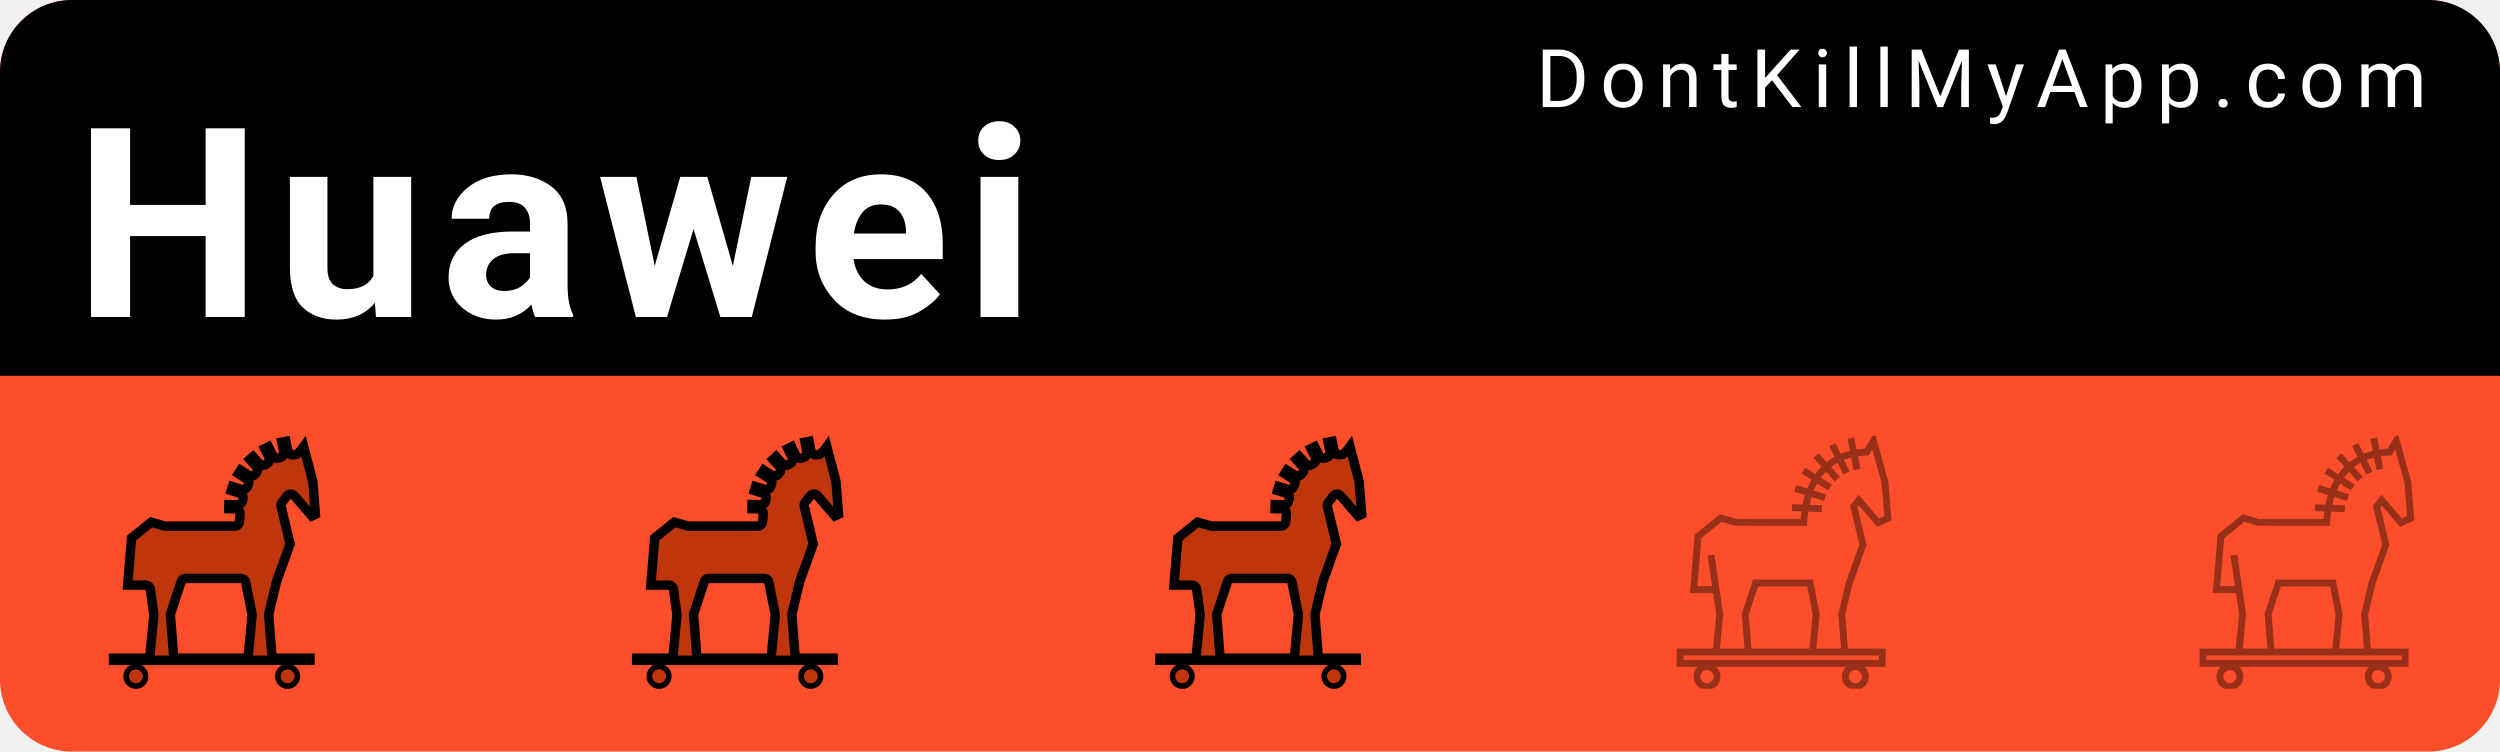
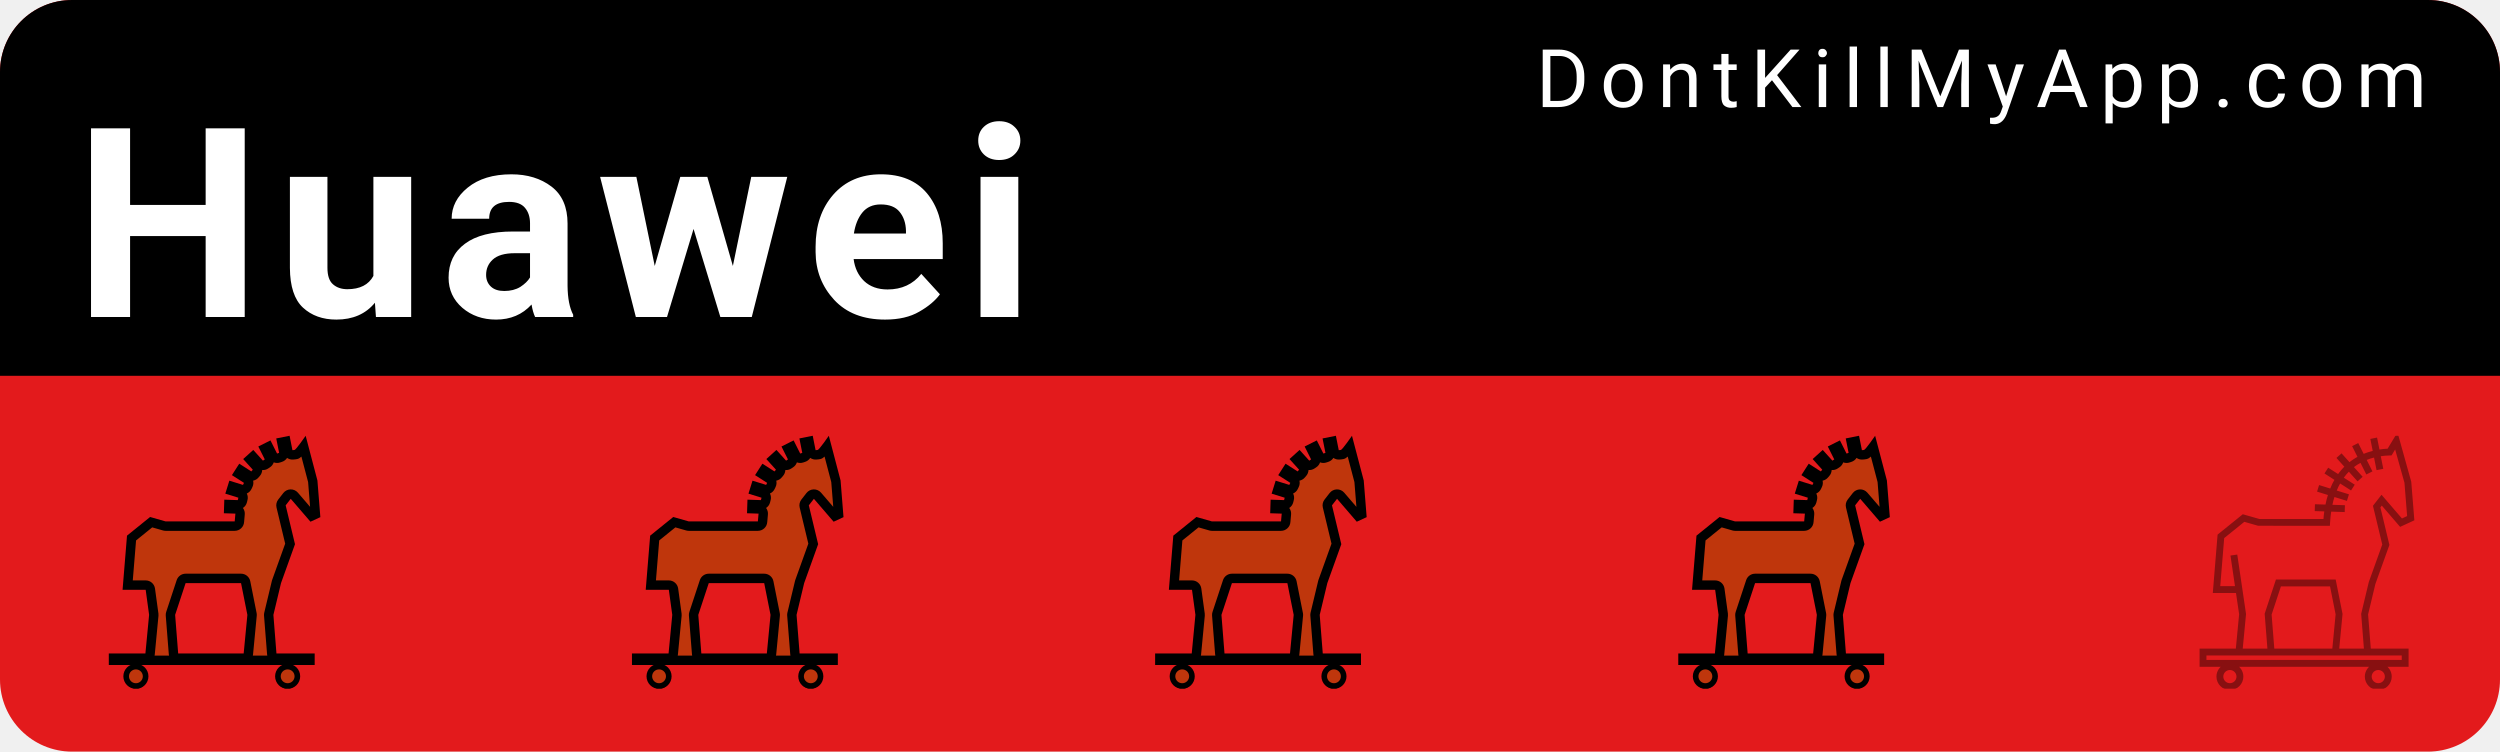
<svg xmlns="http://www.w3.org/2000/svg" width="153mm" height="46mm" viewBox="0 0 153 46" version="1.1" id="svg8">
  <defs id="defs2" />
  <g id="layer1" transform="translate(0,-251)">
-     <rect style="color:#000000;clip-rule:nonzero;display:inline;overflow:visible;visibility:visible;opacity:1;isolation:auto;mix-blend-mode:normal;color-interpolation:sRGB;color-interpolation-filters:linearRGB;solid-color:#000000;solid-opacity:1;fill:#fc4e2a;fill-opacity:1;fill-rule:nonzero;stroke:none;stroke-width:0.529;stroke-linecap:round;stroke-linejoin:miter;stroke-miterlimit:4;stroke-dasharray:none;stroke-dashoffset:0;stroke-opacity:1;color-rendering:auto;image-rendering:auto;shape-rendering:auto;text-rendering:auto;enable-background:accumulate" id="bkg" width="153" height="46" x="6.5503158e-15" y="251" rx="4.416" ry="4.416" />
+     <rect style="color:#000000;clip-rule:nonzero;display:inline;overflow:visible;visibility:visible;opacity:1;isolation:auto;mix-blend-mode:normal;color-interpolation:sRGB;color-interpolation-filters:linearRGB;solid-color:#000000;solid-opacity:1;fill:#e31a1c;fill-opacity:1;fill-rule:nonzero;stroke:none;stroke-width:0.529;stroke-linecap:round;stroke-linejoin:miter;stroke-miterlimit:4;stroke-dasharray:none;stroke-dashoffset:0;stroke-opacity:1;color-rendering:auto;image-rendering:auto;shape-rendering:auto;text-rendering:auto;enable-background:accumulate" id="bkg" width="153" height="46" x="6.5503158e-15" y="251" rx="4.416" ry="4.416" />
    <path style="color:#000000;clip-rule:nonzero;display:inline;overflow:visible;visibility:visible;opacity:1;isolation:auto;mix-blend-mode:normal;color-interpolation:sRGB;color-interpolation-filters:linearRGB;solid-color:#000000;solid-opacity:1;fill:#000000;fill-opacity:1;fill-rule:nonzero;stroke:none;stroke-width:2;stroke-linecap:round;stroke-linejoin:miter;stroke-miterlimit:4;stroke-dasharray:none;stroke-dashoffset:0;stroke-opacity:1;color-rendering:auto;image-rendering:auto;shape-rendering:auto;text-rendering:auto;enable-background:accumulate" d="M 16.689,0 C 7.443,0 0,7.443 0,16.689 V 86.93 H 578.268 V 16.689 C 578.268,7.443 570.824,0 561.578,0 Z" id="bkgtop" transform="matrix(0.2645833,0,0,0.2645833,0,251)" />
    <text xml:space="preserve" style="font-style:normal;font-variant:normal;font-weight:300;font-stretch:normal;font-size:9.648px;line-height:0%;font-family:Roboto;-inkscape-font-specification:'Roboto Light';text-align:start;letter-spacing:0.685px;word-spacing:0px;writing-mode:lr-tb;text-anchor:start;fill:#ffffff;fill-opacity:1;stroke:none;stroke-width:0.201px;stroke-linecap:butt;stroke-linejoin:miter;stroke-opacity:1" x="94.007" y="257.55" id="link">
      <tspan id="tspan817" x="94.007" y="257.55" style="font-style:normal;font-variant:normal;font-weight:normal;font-stretch:normal;font-size:4.939px;font-family:Roboto;-inkscape-font-specification:Roboto;fill:#ffffff;stroke-width:0.201px">DontKillMyApp.com</tspan>
    </text>
    <text xml:space="preserve" style="font-style:normal;font-variant:normal;font-weight:bold;font-stretch:normal;font-size:12.7px;line-height:0%;font-family:Roboto;-inkscape-font-specification:'Roboto Bold';text-align:start;letter-spacing:0.902px;word-spacing:0px;writing-mode:lr-tb;text-anchor:start;fill:#ffffff;fill-opacity:1;stroke:none;stroke-width:0.265px;stroke-linecap:butt;stroke-linejoin:miter;stroke-opacity:1" x="4.538" y="270.402" id="vendor">
      <tspan id="tspan821" x="4.538" y="270.402" style="font-style:normal;font-variant:normal;font-weight:bold;font-stretch:normal;font-size:16.228px;font-family:Roboto;-inkscape-font-specification:'Roboto Bold';fill:#ffffff;stroke-width:0.265px">Huawei</tspan>
    </text>
    <g id="poo1" transform="matrix(0.01510025,0,0,0.01510025,5.393161,277.6693)">
      <svg version="1.1" x="0px" y="0px" viewBox="0 0 75.284 90" xml:space="preserve" id="svg14" width="1025" height="1025">
        <defs id="defs18" />
        <g id="g8" transform="translate(-12.358,-5)">
          <circle cx="75.88" cy="91.367" r="3.633" id="circle2" />
          <circle cx="22.104" cy="91.367" r="3.633" id="circle4" />
          <path d="M 70.933,68.74 73.642,57.429 78.616,43.583 75.297,29.754 77.107,27.43 84.123,35.584 87.642,33.96 86.598,20.908 82.413,5 c 0,0 -3.433,5.014 -3.983,5.058 -0.235,0.019 -0.476,0.041 -0.722,0.067 L 76.688,5 l -4.743,0.945 1.024,5.144 c -0.243,0.075 -0.487,0.155 -0.731,0.24 L 69.89,6.65 l -4.323,2.168 2.307,4.599 c -0.223,0.141 -0.444,0.287 -0.665,0.44 l -3.435,-3.814 -3.593,3.237 3.418,3.794 c -0.176,0.2 -0.351,0.402 -0.523,0.613 l -4.3,-2.751 -2.606,4.074 4.293,2.746 c -0.119,0.237 -0.234,0.483 -0.348,0.73 l -4.859,-1.507 -1.434,4.619 4.649,1.442 c -0.076,0.278 -0.144,0.567 -0.214,0.855 l -4.794,-0.156 -0.157,4.834 4.106,0.133 C 57.309,33.6 57.22,34.517 57.165,35.481 H 32.587 L 27.056,33.9 18.837,40.539 17.255,59.821 h 8.228 l 1.219,8.917 -1.315,13.722 H 12.358 v 4.115 H 85.623 V 82.46 H 72.017 Z M 37.046,82.462 35.962,68.74 39.693,57.429 h 19.724 l 2.255,11.311 -1.315,13.722 z" id="path6" />
        </g>
        <g transform="translate(-12.358,-5)" id="g821" style="fill:#bf360c;fill-opacity:1">
          <circle id="circle815" r="3.633" cy="91.367" cx="75.88" style="fill:#bf360c;fill-opacity:1" />
          <circle id="circle817" r="3.633" cy="91.367" cx="22.104" style="fill:#bf360c;fill-opacity:1" />
          <path style="fill:#bf360c;fill-opacity:1" id="path819" d="m 80.895,12.396 c -0.113,0.103 -0.209,0.199 -0.396,0.332 -0.277,0.196 -0.575,0.57 -1.801,0.668 -0.217,0.018 -0.43,0.037 -0.639,0.059 A 3.349,3.349 0 0 1 75.799,12.875 3.349,3.349 0 0 1 73.957,14.289 c -0.218,0.067 -0.424,0.134 -0.617,0.201 a 3.349,3.349 0 0 1 -2.287,-0.029 3.349,3.349 0 0 1 -1.391,1.787 c -0.185,0.117 -0.365,0.237 -0.547,0.363 a 3.349,3.349 0 0 1 -2.172,0.582 3.349,3.349 0 0 1 -0.83,2.094 c -0.165,0.188 -0.312,0.357 -0.441,0.516 a 3.349,3.349 0 0 1 -1.957,1.172 3.349,3.349 0 0 1 -0.26,2.283 c -0.088,0.176 -0.188,0.392 -0.299,0.633 a 3.349,3.349 0 0 1 -1.688,1.656 3.349,3.349 0 0 1 0.232,2.375 c -0.052,0.19 -0.113,0.451 -0.189,0.764 a 3.349,3.349 0 0 1 -1.422,2.008 3.349,3.349 0 0 1 0.648,2.395 c -0.099,0.856 -0.18,1.707 -0.23,2.584 a 3.349,3.349 0 0 1 -3.344,3.158 H 32.588 a 3.349,3.349 0 0 1 -0.92,-0.129 l -3.859,-1.104 -5.75,4.645 -1.168,14.229 h 4.592 a 3.349,3.349 0 0 1 3.318,2.896 l 1.219,8.918 a 3.349,3.349 0 0 1 0.016,0.773 L 28.721,82.781 a 3.349,3.349 0 0 1 -0.078,0.443 h 5.148 a 3.349,3.349 0 0 1 -0.082,-0.498 L 32.625,69.004 a 3.349,3.349 0 0 1 0.158,-1.312 l 3.73,-11.311 a 3.349,3.349 0 0 1 3.18,-2.301 h 19.725 a 3.349,3.349 0 0 1 3.285,2.695 l 2.254,11.311 a 3.349,3.349 0 0 1 0.049,0.975 l -1.314,13.723 a 3.349,3.349 0 0 1 -0.076,0.441 h 5.146 a 3.349,3.349 0 0 1 -0.082,-0.5 L 67.596,69.004 a 3.349,3.349 0 0 1 0.08,-1.043 l 2.709,-11.311 a 3.349,3.349 0 0 1 0.105,-0.354 L 75.125,43.391 72.041,30.535 a 3.349,3.349 0 0 1 0.613,-2.84 l 1.811,-2.324 a 3.349,3.349 0 0 1 5.182,-0.125 l 4.342,5.047 -0.705,-8.82 z" />
        </g>
        <circle style="color:#000000;clip-rule:nonzero;display:inline;overflow:visible;visibility:visible;opacity:1;isolation:auto;mix-blend-mode:normal;color-interpolation:sRGB;color-interpolation-filters:linearRGB;solid-color:#000000;solid-opacity:1;fill:#bf360c;fill-opacity:1;fill-rule:nonzero;stroke:#000000;stroke-width:2;stroke-linecap:round;stroke-linejoin:miter;stroke-miterlimit:4;stroke-dasharray:none;stroke-dashoffset:0;stroke-opacity:1;color-rendering:auto;image-rendering:auto;shape-rendering:auto;text-rendering:auto;enable-background:accumulate" id="path2590" cx="9.644" cy="85.599" r="3.464" />
        <circle r="3.464" cy="85.599" cx="63.644" id="circle2592" style="color:#000000;clip-rule:nonzero;display:inline;overflow:visible;visibility:visible;opacity:1;isolation:auto;mix-blend-mode:normal;color-interpolation:sRGB;color-interpolation-filters:linearRGB;solid-color:#000000;solid-opacity:1;fill:#bf360c;fill-opacity:1;fill-rule:nonzero;stroke:#000000;stroke-width:2;stroke-linecap:round;stroke-linejoin:miter;stroke-miterlimit:4;stroke-dasharray:none;stroke-dashoffset:0;stroke-opacity:1;color-rendering:auto;image-rendering:auto;shape-rendering:auto;text-rendering:auto;enable-background:accumulate" />
      </svg>
    </g>
    <g transform="matrix(0.01510025,0,0,0.01510025,37.41043,277.6693)" id="poo2">
      <svg version="1.1" x="0px" y="0px" viewBox="0 0 75.284 90" xml:space="preserve" id="svg14" width="1025" height="1025">
        <defs id="defs18" />
        <g id="g8" transform="translate(-12.358,-5)">
          <circle cx="75.88" cy="91.367" r="3.633" id="circle2" />
          <circle cx="22.104" cy="91.367" r="3.633" id="circle4" />
          <path d="M 70.933,68.74 73.642,57.429 78.616,43.583 75.297,29.754 77.107,27.43 84.123,35.584 87.642,33.96 86.598,20.908 82.413,5 c 0,0 -3.433,5.014 -3.983,5.058 -0.235,0.019 -0.476,0.041 -0.722,0.067 L 76.688,5 l -4.743,0.945 1.024,5.144 c -0.243,0.075 -0.487,0.155 -0.731,0.24 L 69.89,6.65 l -4.323,2.168 2.307,4.599 c -0.223,0.141 -0.444,0.287 -0.665,0.44 l -3.435,-3.814 -3.593,3.237 3.418,3.794 c -0.176,0.2 -0.351,0.402 -0.523,0.613 l -4.3,-2.751 -2.606,4.074 4.293,2.746 c -0.119,0.237 -0.234,0.483 -0.348,0.73 l -4.859,-1.507 -1.434,4.619 4.649,1.442 c -0.076,0.278 -0.144,0.567 -0.214,0.855 l -4.794,-0.156 -0.157,4.834 4.106,0.133 C 57.309,33.6 57.22,34.517 57.165,35.481 H 32.587 L 27.056,33.9 18.837,40.539 17.255,59.821 h 8.228 l 1.219,8.917 -1.315,13.722 H 12.358 v 4.115 H 85.623 V 82.46 H 72.017 Z M 37.046,82.462 35.962,68.74 39.693,57.429 h 19.724 l 2.255,11.311 -1.315,13.722 z" id="path6" />
        </g>
        <g transform="translate(-12.358,-5)" id="g821" style="fill:#bf360c;fill-opacity:1">
          <circle id="circle815" r="3.633" cy="91.367" cx="75.88" style="fill:#bf360c;fill-opacity:1" />
          <circle id="circle817" r="3.633" cy="91.367" cx="22.104" style="fill:#bf360c;fill-opacity:1" />
          <path style="fill:#bf360c;fill-opacity:1" id="path819" d="m 80.895,12.396 c -0.113,0.103 -0.209,0.199 -0.396,0.332 -0.277,0.196 -0.575,0.57 -1.801,0.668 -0.217,0.018 -0.43,0.037 -0.639,0.059 A 3.349,3.349 0 0 1 75.799,12.875 3.349,3.349 0 0 1 73.957,14.289 c -0.218,0.067 -0.424,0.134 -0.617,0.201 a 3.349,3.349 0 0 1 -2.287,-0.029 3.349,3.349 0 0 1 -1.391,1.787 c -0.185,0.117 -0.365,0.237 -0.547,0.363 a 3.349,3.349 0 0 1 -2.172,0.582 3.349,3.349 0 0 1 -0.83,2.094 c -0.165,0.188 -0.312,0.357 -0.441,0.516 a 3.349,3.349 0 0 1 -1.957,1.172 3.349,3.349 0 0 1 -0.26,2.283 c -0.088,0.176 -0.188,0.392 -0.299,0.633 a 3.349,3.349 0 0 1 -1.688,1.656 3.349,3.349 0 0 1 0.232,2.375 c -0.052,0.19 -0.113,0.451 -0.189,0.764 a 3.349,3.349 0 0 1 -1.422,2.008 3.349,3.349 0 0 1 0.648,2.395 c -0.099,0.856 -0.18,1.707 -0.23,2.584 a 3.349,3.349 0 0 1 -3.344,3.158 H 32.588 a 3.349,3.349 0 0 1 -0.92,-0.129 l -3.859,-1.104 -5.75,4.645 -1.168,14.229 h 4.592 a 3.349,3.349 0 0 1 3.318,2.896 l 1.219,8.918 a 3.349,3.349 0 0 1 0.016,0.773 L 28.721,82.781 a 3.349,3.349 0 0 1 -0.078,0.443 h 5.148 a 3.349,3.349 0 0 1 -0.082,-0.498 L 32.625,69.004 a 3.349,3.349 0 0 1 0.158,-1.312 l 3.73,-11.311 a 3.349,3.349 0 0 1 3.18,-2.301 h 19.725 a 3.349,3.349 0 0 1 3.285,2.695 l 2.254,11.311 a 3.349,3.349 0 0 1 0.049,0.975 l -1.314,13.723 a 3.349,3.349 0 0 1 -0.076,0.441 h 5.146 a 3.349,3.349 0 0 1 -0.082,-0.5 L 67.596,69.004 a 3.349,3.349 0 0 1 0.08,-1.043 l 2.709,-11.311 a 3.349,3.349 0 0 1 0.105,-0.354 L 75.125,43.391 72.041,30.535 a 3.349,3.349 0 0 1 0.613,-2.84 l 1.811,-2.324 a 3.349,3.349 0 0 1 5.182,-0.125 l 4.342,5.047 -0.705,-8.82 z" />
        </g>
        <circle style="color:#000000;clip-rule:nonzero;display:inline;overflow:visible;visibility:visible;opacity:1;isolation:auto;mix-blend-mode:normal;color-interpolation:sRGB;color-interpolation-filters:linearRGB;solid-color:#000000;solid-opacity:1;fill:#bf360c;fill-opacity:1;fill-rule:nonzero;stroke:#000000;stroke-width:2;stroke-linecap:round;stroke-linejoin:miter;stroke-miterlimit:4;stroke-dasharray:none;stroke-dashoffset:0;stroke-opacity:1;color-rendering:auto;image-rendering:auto;shape-rendering:auto;text-rendering:auto;enable-background:accumulate" id="path2590" cx="9.644" cy="85.599" r="3.464" />
        <circle r="3.464" cy="85.599" cx="63.644" id="circle2592" style="color:#000000;clip-rule:nonzero;display:inline;overflow:visible;visibility:visible;opacity:1;isolation:auto;mix-blend-mode:normal;color-interpolation:sRGB;color-interpolation-filters:linearRGB;solid-color:#000000;solid-opacity:1;fill:#bf360c;fill-opacity:1;fill-rule:nonzero;stroke:#000000;stroke-width:2;stroke-linecap:round;stroke-linejoin:miter;stroke-miterlimit:4;stroke-dasharray:none;stroke-dashoffset:0;stroke-opacity:1;color-rendering:auto;image-rendering:auto;shape-rendering:auto;text-rendering:auto;enable-background:accumulate" />
      </svg>
    </g>
    <g id="poo3" transform="matrix(0.01510025,0,0,0.01510025,69.4277,277.6693)">
      <svg version="1.1" x="0px" y="0px" viewBox="0 0 75.284 90" xml:space="preserve" id="svg14" width="1025" height="1025">
        <defs id="defs18" />
        <g id="g8" transform="translate(-12.358,-5)">
          <circle cx="75.88" cy="91.367" r="3.633" id="circle2" />
          <circle cx="22.104" cy="91.367" r="3.633" id="circle4" />
          <path d="M 70.933,68.74 73.642,57.429 78.616,43.583 75.297,29.754 77.107,27.43 84.123,35.584 87.642,33.96 86.598,20.908 82.413,5 c 0,0 -3.433,5.014 -3.983,5.058 -0.235,0.019 -0.476,0.041 -0.722,0.067 L 76.688,5 l -4.743,0.945 1.024,5.144 c -0.243,0.075 -0.487,0.155 -0.731,0.24 L 69.89,6.65 l -4.323,2.168 2.307,4.599 c -0.223,0.141 -0.444,0.287 -0.665,0.44 l -3.435,-3.814 -3.593,3.237 3.418,3.794 c -0.176,0.2 -0.351,0.402 -0.523,0.613 l -4.3,-2.751 -2.606,4.074 4.293,2.746 c -0.119,0.237 -0.234,0.483 -0.348,0.73 l -4.859,-1.507 -1.434,4.619 4.649,1.442 c -0.076,0.278 -0.144,0.567 -0.214,0.855 l -4.794,-0.156 -0.157,4.834 4.106,0.133 C 57.309,33.6 57.22,34.517 57.165,35.481 H 32.587 L 27.056,33.9 18.837,40.539 17.255,59.821 h 8.228 l 1.219,8.917 -1.315,13.722 H 12.358 v 4.115 H 85.623 V 82.46 H 72.017 Z M 37.046,82.462 35.962,68.74 39.693,57.429 h 19.724 l 2.255,11.311 -1.315,13.722 z" id="path6" />
        </g>
        <g transform="translate(-12.358,-5)" id="g821" style="fill:#bf360c;fill-opacity:1">
          <circle id="circle815" r="3.633" cy="91.367" cx="75.88" style="fill:#bf360c;fill-opacity:1" />
          <circle id="circle817" r="3.633" cy="91.367" cx="22.104" style="fill:#bf360c;fill-opacity:1" />
          <path style="fill:#bf360c;fill-opacity:1" id="path819" d="m 80.895,12.396 c -0.113,0.103 -0.209,0.199 -0.396,0.332 -0.277,0.196 -0.575,0.57 -1.801,0.668 -0.217,0.018 -0.43,0.037 -0.639,0.059 A 3.349,3.349 0 0 1 75.799,12.875 3.349,3.349 0 0 1 73.957,14.289 c -0.218,0.067 -0.424,0.134 -0.617,0.201 a 3.349,3.349 0 0 1 -2.287,-0.029 3.349,3.349 0 0 1 -1.391,1.787 c -0.185,0.117 -0.365,0.237 -0.547,0.363 a 3.349,3.349 0 0 1 -2.172,0.582 3.349,3.349 0 0 1 -0.83,2.094 c -0.165,0.188 -0.312,0.357 -0.441,0.516 a 3.349,3.349 0 0 1 -1.957,1.172 3.349,3.349 0 0 1 -0.26,2.283 c -0.088,0.176 -0.188,0.392 -0.299,0.633 a 3.349,3.349 0 0 1 -1.688,1.656 3.349,3.349 0 0 1 0.232,2.375 c -0.052,0.19 -0.113,0.451 -0.189,0.764 a 3.349,3.349 0 0 1 -1.422,2.008 3.349,3.349 0 0 1 0.648,2.395 c -0.099,0.856 -0.18,1.707 -0.23,2.584 a 3.349,3.349 0 0 1 -3.344,3.158 H 32.588 a 3.349,3.349 0 0 1 -0.92,-0.129 l -3.859,-1.104 -5.75,4.645 -1.168,14.229 h 4.592 a 3.349,3.349 0 0 1 3.318,2.896 l 1.219,8.918 a 3.349,3.349 0 0 1 0.016,0.773 L 28.721,82.781 a 3.349,3.349 0 0 1 -0.078,0.443 h 5.148 a 3.349,3.349 0 0 1 -0.082,-0.498 L 32.625,69.004 a 3.349,3.349 0 0 1 0.158,-1.312 l 3.73,-11.311 a 3.349,3.349 0 0 1 3.18,-2.301 h 19.725 a 3.349,3.349 0 0 1 3.285,2.695 l 2.254,11.311 a 3.349,3.349 0 0 1 0.049,0.975 l -1.314,13.723 a 3.349,3.349 0 0 1 -0.076,0.441 h 5.146 a 3.349,3.349 0 0 1 -0.082,-0.5 L 67.596,69.004 a 3.349,3.349 0 0 1 0.08,-1.043 l 2.709,-11.311 a 3.349,3.349 0 0 1 0.105,-0.354 L 75.125,43.391 72.041,30.535 a 3.349,3.349 0 0 1 0.613,-2.84 l 1.811,-2.324 a 3.349,3.349 0 0 1 5.182,-0.125 l 4.342,5.047 -0.705,-8.82 z" />
        </g>
        <circle style="color:#000000;clip-rule:nonzero;display:inline;overflow:visible;visibility:visible;opacity:1;isolation:auto;mix-blend-mode:normal;color-interpolation:sRGB;color-interpolation-filters:linearRGB;solid-color:#000000;solid-opacity:1;fill:#bf360c;fill-opacity:1;fill-rule:nonzero;stroke:#000000;stroke-width:2;stroke-linecap:round;stroke-linejoin:miter;stroke-miterlimit:4;stroke-dasharray:none;stroke-dashoffset:0;stroke-opacity:1;color-rendering:auto;image-rendering:auto;shape-rendering:auto;text-rendering:auto;enable-background:accumulate" id="path2590" cx="9.644" cy="85.599" r="3.464" />
        <circle r="3.464" cy="85.599" cx="63.644" id="circle2592" style="color:#000000;clip-rule:nonzero;display:inline;overflow:visible;visibility:visible;opacity:1;isolation:auto;mix-blend-mode:normal;color-interpolation:sRGB;color-interpolation-filters:linearRGB;solid-color:#000000;solid-opacity:1;fill:#bf360c;fill-opacity:1;fill-rule:nonzero;stroke:#000000;stroke-width:2;stroke-linecap:round;stroke-linejoin:miter;stroke-miterlimit:4;stroke-dasharray:none;stroke-dashoffset:0;stroke-opacity:1;color-rendering:auto;image-rendering:auto;shape-rendering:auto;text-rendering:auto;enable-background:accumulate" />
      </svg>
    </g>
    <g transform="matrix(0.01510025,0,0,0.01510025,101.445,277.6693)" id="poo4">
-       <svg version="1.1" x="0px" y="0px" viewBox="0 0 77.221 92.142" xml:space="preserve" id="svg8" width="1025" height="1025">
-         <defs id="defs12" />
-         <path d="m 6.144,87.741 c 0,2.427 1.975,4.401 4.403,4.401 2.426,0 4.4,-1.975 4.4,-4.401 0,-1.833 -1.127,-3.405 -2.723,-4.066 h 50.704 c -1.597,0.661 -2.724,2.233 -2.724,4.066 0,2.427 1.975,4.401 4.402,4.401 2.427,0 4.401,-1.975 4.401,-4.401 0,-1.833 -1.127,-3.405 -2.724,-4.066 h 8.868 V 78.038 H 61.417 L 60.391,65.052 63.063,53.876 68.139,39.747 64.834,25.978 65.869,24.649 72.694,32.58 77.221,30.492 76.13,16.85 71.43,0 68.303,5.185 c -1.057,0.039 -2.307,0.148 -3.67,0.386 L 63.77,1.246 62.299,1.539 63.162,5.875 c -1.321,0.31 -2.713,0.751 -4.118,1.366 l -1.962,-3.912 -1.341,0.673 1.95,3.887 c -1.234,0.644 -2.459,1.436 -3.636,2.406 l -2.868,-3.184 -1.114,1.004 2.859,3.174 c -1.001,0.956 -1.949,2.066 -2.825,3.336 l -3.601,-2.304 -0.809,1.264 3.598,2.302 c -0.706,1.182 -1.348,2.492 -1.91,3.944 l -4.012,-1.245 -0.444,1.433 3.952,1.226 c -0.44,1.333 -0.815,2.775 -1.114,4.335 l -3.752,-0.122 -0.049,1.499 3.54,0.115 c -0.182,1.184 -0.325,2.425 -0.418,3.739 H 21.19 L 15.357,29.144 6.542,36.264 4.859,56.78 h 8.34 l 1.214,8.233 -1.248,13.026 H 0 v 5.637 h 8.868 c -1.597,0.661 -2.724,2.233 -2.724,4.065 z m 7.303,0 c 0,1.6 -1.301,2.901 -2.9,2.901 -1.601,0 -2.903,-1.302 -2.903,-2.901 0,-1.6 1.302,-2.902 2.903,-2.902 1.599,0.001 2.9,1.302 2.9,2.902 z m 54.061,0 c 0,1.6 -1.302,2.901 -2.901,2.901 -1.601,0 -2.902,-1.302 -2.902,-2.901 0,-1.6 1.302,-2.902 2.902,-2.902 1.599,0.001 2.901,1.302 2.901,2.902 z m -54.7,-43.896 -1.484,0.219 1.654,11.216 H 6.487 l 1.498,-18.253 7.709,-6.227 5.186,1.482 25.619,0.029 0.041,-0.707 c 0.092,-1.596 0.259,-3.081 0.478,-4.483 l 4.872,0.158 0.049,-1.499 -4.661,-0.151 c 0.278,-1.415 0.618,-2.73 1.015,-3.946 l 4.556,1.413 0.444,-1.433 -4.498,-1.395 c 0.51,-1.32 1.09,-2.514 1.727,-3.596 l 4.01,2.565 0.809,-1.264 -4.018,-2.571 c 0.795,-1.159 1.662,-2.163 2.574,-3.043 l 3.196,3.548 1.114,-1.004 -3.193,-3.544 c 1.068,-0.877 2.185,-1.598 3.321,-2.188 l 2.133,4.254 1.341,-0.673 -2.118,-4.224 C 60.95,7.989 62.216,7.597 63.449,7.315 l 0.92,4.621 1.471,-0.293 -0.919,-4.619 C 66.28,6.799 67.577,6.697 68.749,6.673 l 0.413,-0.009 1.759,-2.916 3.72,13.293 1.001,12.526 -2.548,1.176 -7.282,-8.462 -2.604,3.344 3.369,14.035 -4.948,13.787 -2.75,11.486 1.035,13.104 H 49.828 L 51.082,64.954 48.673,52.872 H 27.686 l -3.968,12.029 1.038,13.136 H 14.672 L 15.924,64.973 Z M 26.261,78.039 25.238,65.085 28.772,54.374 h 18.671 l 2.125,10.659 -1.247,13.006 z M 1.5,79.539 h 72.152 v 2.637 H 1.5 Z" id="path2" style="stroke:#000000;stroke-opacity:1;opacity:0.4" />
+       <svg version="1.1" x="0px" y="0px" viewBox="0 0 75.284 90" xml:space="preserve" id="svg14" width="1025" height="1025">
+         <defs id="defs18" />
+         <g id="g8" transform="translate(-12.358,-5)">
+           <circle cx="75.88" cy="91.367" r="3.633" id="circle2" />
+           <circle cx="22.104" cy="91.367" r="3.633" id="circle4" />
+           <path d="M 70.933,68.74 73.642,57.429 78.616,43.583 75.297,29.754 77.107,27.43 84.123,35.584 87.642,33.96 86.598,20.908 82.413,5 c 0,0 -3.433,5.014 -3.983,5.058 -0.235,0.019 -0.476,0.041 -0.722,0.067 L 76.688,5 l -4.743,0.945 1.024,5.144 c -0.243,0.075 -0.487,0.155 -0.731,0.24 L 69.89,6.65 l -4.323,2.168 2.307,4.599 c -0.223,0.141 -0.444,0.287 -0.665,0.44 l -3.435,-3.814 -3.593,3.237 3.418,3.794 c -0.176,0.2 -0.351,0.402 -0.523,0.613 l -4.3,-2.751 -2.606,4.074 4.293,2.746 c -0.119,0.237 -0.234,0.483 -0.348,0.73 l -4.859,-1.507 -1.434,4.619 4.649,1.442 c -0.076,0.278 -0.144,0.567 -0.214,0.855 l -4.794,-0.156 -0.157,4.834 4.106,0.133 C 57.309,33.6 57.22,34.517 57.165,35.481 H 32.587 L 27.056,33.9 18.837,40.539 17.255,59.821 h 8.228 l 1.219,8.917 -1.315,13.722 H 12.358 v 4.115 H 85.623 V 82.46 H 72.017 Z M 37.046,82.462 35.962,68.74 39.693,57.429 h 19.724 l 2.255,11.311 -1.315,13.722 z" id="path6" />
+         </g>
+         <g transform="translate(-12.358,-5)" id="g821" style="fill:#bf360c;fill-opacity:1">
+           <circle id="circle815" r="3.633" cy="91.367" cx="75.88" style="fill:#bf360c;fill-opacity:1" />
+           <circle id="circle817" r="3.633" cy="91.367" cx="22.104" style="fill:#bf360c;fill-opacity:1" />
+           <path style="fill:#bf360c;fill-opacity:1" id="path819" d="m 80.895,12.396 c -0.113,0.103 -0.209,0.199 -0.396,0.332 -0.277,0.196 -0.575,0.57 -1.801,0.668 -0.217,0.018 -0.43,0.037 -0.639,0.059 A 3.349,3.349 0 0 1 75.799,12.875 3.349,3.349 0 0 1 73.957,14.289 c -0.218,0.067 -0.424,0.134 -0.617,0.201 a 3.349,3.349 0 0 1 -2.287,-0.029 3.349,3.349 0 0 1 -1.391,1.787 c -0.185,0.117 -0.365,0.237 -0.547,0.363 a 3.349,3.349 0 0 1 -2.172,0.582 3.349,3.349 0 0 1 -0.83,2.094 c -0.165,0.188 -0.312,0.357 -0.441,0.516 a 3.349,3.349 0 0 1 -1.957,1.172 3.349,3.349 0 0 1 -0.26,2.283 c -0.088,0.176 -0.188,0.392 -0.299,0.633 a 3.349,3.349 0 0 1 -1.688,1.656 3.349,3.349 0 0 1 0.232,2.375 c -0.052,0.19 -0.113,0.451 -0.189,0.764 a 3.349,3.349 0 0 1 -1.422,2.008 3.349,3.349 0 0 1 0.648,2.395 c -0.099,0.856 -0.18,1.707 -0.23,2.584 a 3.349,3.349 0 0 1 -3.344,3.158 H 32.588 a 3.349,3.349 0 0 1 -0.92,-0.129 l -3.859,-1.104 -5.75,4.645 -1.168,14.229 h 4.592 a 3.349,3.349 0 0 1 3.318,2.896 l 1.219,8.918 a 3.349,3.349 0 0 1 0.016,0.773 L 28.721,82.781 a 3.349,3.349 0 0 1 -0.078,0.443 h 5.148 a 3.349,3.349 0 0 1 -0.082,-0.498 L 32.625,69.004 a 3.349,3.349 0 0 1 0.158,-1.312 l 3.73,-11.311 a 3.349,3.349 0 0 1 3.18,-2.301 h 19.725 a 3.349,3.349 0 0 1 3.285,2.695 l 2.254,11.311 a 3.349,3.349 0 0 1 0.049,0.975 l -1.314,13.723 a 3.349,3.349 0 0 1 -0.076,0.441 h 5.146 a 3.349,3.349 0 0 1 -0.082,-0.5 L 67.596,69.004 a 3.349,3.349 0 0 1 0.08,-1.043 l 2.709,-11.311 a 3.349,3.349 0 0 1 0.105,-0.354 L 75.125,43.391 72.041,30.535 a 3.349,3.349 0 0 1 0.613,-2.84 l 1.811,-2.324 a 3.349,3.349 0 0 1 5.182,-0.125 l 4.342,5.047 -0.705,-8.82 z" />
+         </g>
+         <circle style="color:#000000;clip-rule:nonzero;display:inline;overflow:visible;visibility:visible;opacity:1;isolation:auto;mix-blend-mode:normal;color-interpolation:sRGB;color-interpolation-filters:linearRGB;solid-color:#000000;solid-opacity:1;fill:#bf360c;fill-opacity:1;fill-rule:nonzero;stroke:#000000;stroke-width:2;stroke-linecap:round;stroke-linejoin:miter;stroke-miterlimit:4;stroke-dasharray:none;stroke-dashoffset:0;stroke-opacity:1;color-rendering:auto;image-rendering:auto;shape-rendering:auto;text-rendering:auto;enable-background:accumulate" id="path2590" cx="9.644" cy="85.599" r="3.464" />
+         <circle r="3.464" cy="85.599" cx="63.644" id="circle2592" style="color:#000000;clip-rule:nonzero;display:inline;overflow:visible;visibility:visible;opacity:1;isolation:auto;mix-blend-mode:normal;color-interpolation:sRGB;color-interpolation-filters:linearRGB;solid-color:#000000;solid-opacity:1;fill:#bf360c;fill-opacity:1;fill-rule:nonzero;stroke:#000000;stroke-width:2;stroke-linecap:round;stroke-linejoin:miter;stroke-miterlimit:4;stroke-dasharray:none;stroke-dashoffset:0;stroke-opacity:1;color-rendering:auto;image-rendering:auto;shape-rendering:auto;text-rendering:auto;enable-background:accumulate" />
      </svg>
    </g>
    <g transform="matrix(0.01510025,0,0,0.01510025,133.445,277.6693)" id="poo5">
      <svg version="1.1" x="0px" y="0px" viewBox="0 0 77.221 92.142" xml:space="preserve" id="svg8" width="1025" height="1025">
        <defs id="defs12" />
        <path d="m 6.144,87.741 c 0,2.427 1.975,4.401 4.403,4.401 2.426,0 4.4,-1.975 4.4,-4.401 0,-1.833 -1.127,-3.405 -2.723,-4.066 h 50.704 c -1.597,0.661 -2.724,2.233 -2.724,4.066 0,2.427 1.975,4.401 4.402,4.401 2.427,0 4.401,-1.975 4.401,-4.401 0,-1.833 -1.127,-3.405 -2.724,-4.066 h 8.868 V 78.038 H 61.417 L 60.391,65.052 63.063,53.876 68.139,39.747 64.834,25.978 65.869,24.649 72.694,32.58 77.221,30.492 76.13,16.85 71.43,0 68.303,5.185 c -1.057,0.039 -2.307,0.148 -3.67,0.386 L 63.77,1.246 62.299,1.539 63.162,5.875 c -1.321,0.31 -2.713,0.751 -4.118,1.366 l -1.962,-3.912 -1.341,0.673 1.95,3.887 c -1.234,0.644 -2.459,1.436 -3.636,2.406 l -2.868,-3.184 -1.114,1.004 2.859,3.174 c -1.001,0.956 -1.949,2.066 -2.825,3.336 l -3.601,-2.304 -0.809,1.264 3.598,2.302 c -0.706,1.182 -1.348,2.492 -1.91,3.944 l -4.012,-1.245 -0.444,1.433 3.952,1.226 c -0.44,1.333 -0.815,2.775 -1.114,4.335 l -3.752,-0.122 -0.049,1.499 3.54,0.115 c -0.182,1.184 -0.325,2.425 -0.418,3.739 H 21.19 L 15.357,29.144 6.542,36.264 4.859,56.78 h 8.34 l 1.214,8.233 -1.248,13.026 H 0 v 5.637 h 8.868 c -1.597,0.661 -2.724,2.233 -2.724,4.065 z m 7.303,0 c 0,1.6 -1.301,2.901 -2.9,2.901 -1.601,0 -2.903,-1.302 -2.903,-2.901 0,-1.6 1.302,-2.902 2.903,-2.902 1.599,0.001 2.9,1.302 2.9,2.902 z m 54.061,0 c 0,1.6 -1.302,2.901 -2.901,2.901 -1.601,0 -2.902,-1.302 -2.902,-2.901 0,-1.6 1.302,-2.902 2.902,-2.902 1.599,0.001 2.901,1.302 2.901,2.902 z m -54.7,-43.896 -1.484,0.219 1.654,11.216 H 6.487 l 1.498,-18.253 7.709,-6.227 5.186,1.482 25.619,0.029 0.041,-0.707 c 0.092,-1.596 0.259,-3.081 0.478,-4.483 l 4.872,0.158 0.049,-1.499 -4.661,-0.151 c 0.278,-1.415 0.618,-2.73 1.015,-3.946 l 4.556,1.413 0.444,-1.433 -4.498,-1.395 c 0.51,-1.32 1.09,-2.514 1.727,-3.596 l 4.01,2.565 0.809,-1.264 -4.018,-2.571 c 0.795,-1.159 1.662,-2.163 2.574,-3.043 l 3.196,3.548 1.114,-1.004 -3.193,-3.544 c 1.068,-0.877 2.185,-1.598 3.321,-2.188 l 2.133,4.254 1.341,-0.673 -2.118,-4.224 C 60.95,7.989 62.216,7.597 63.449,7.315 l 0.92,4.621 1.471,-0.293 -0.919,-4.619 C 66.28,6.799 67.577,6.697 68.749,6.673 l 0.413,-0.009 1.759,-2.916 3.72,13.293 1.001,12.526 -2.548,1.176 -7.282,-8.462 -2.604,3.344 3.369,14.035 -4.948,13.787 -2.75,11.486 1.035,13.104 H 49.828 L 51.082,64.954 48.673,52.872 H 27.686 l -3.968,12.029 1.038,13.136 H 14.672 L 15.924,64.973 Z M 26.261,78.039 25.238,65.085 28.772,54.374 h 18.671 l 2.125,10.659 -1.247,13.006 z M 1.5,79.539 h 72.152 v 2.637 H 1.5 Z" id="path2" style="stroke:#000000;stroke-opacity:1;opacity:0.4" />
      </svg>
    </g>
  </g>
</svg>
